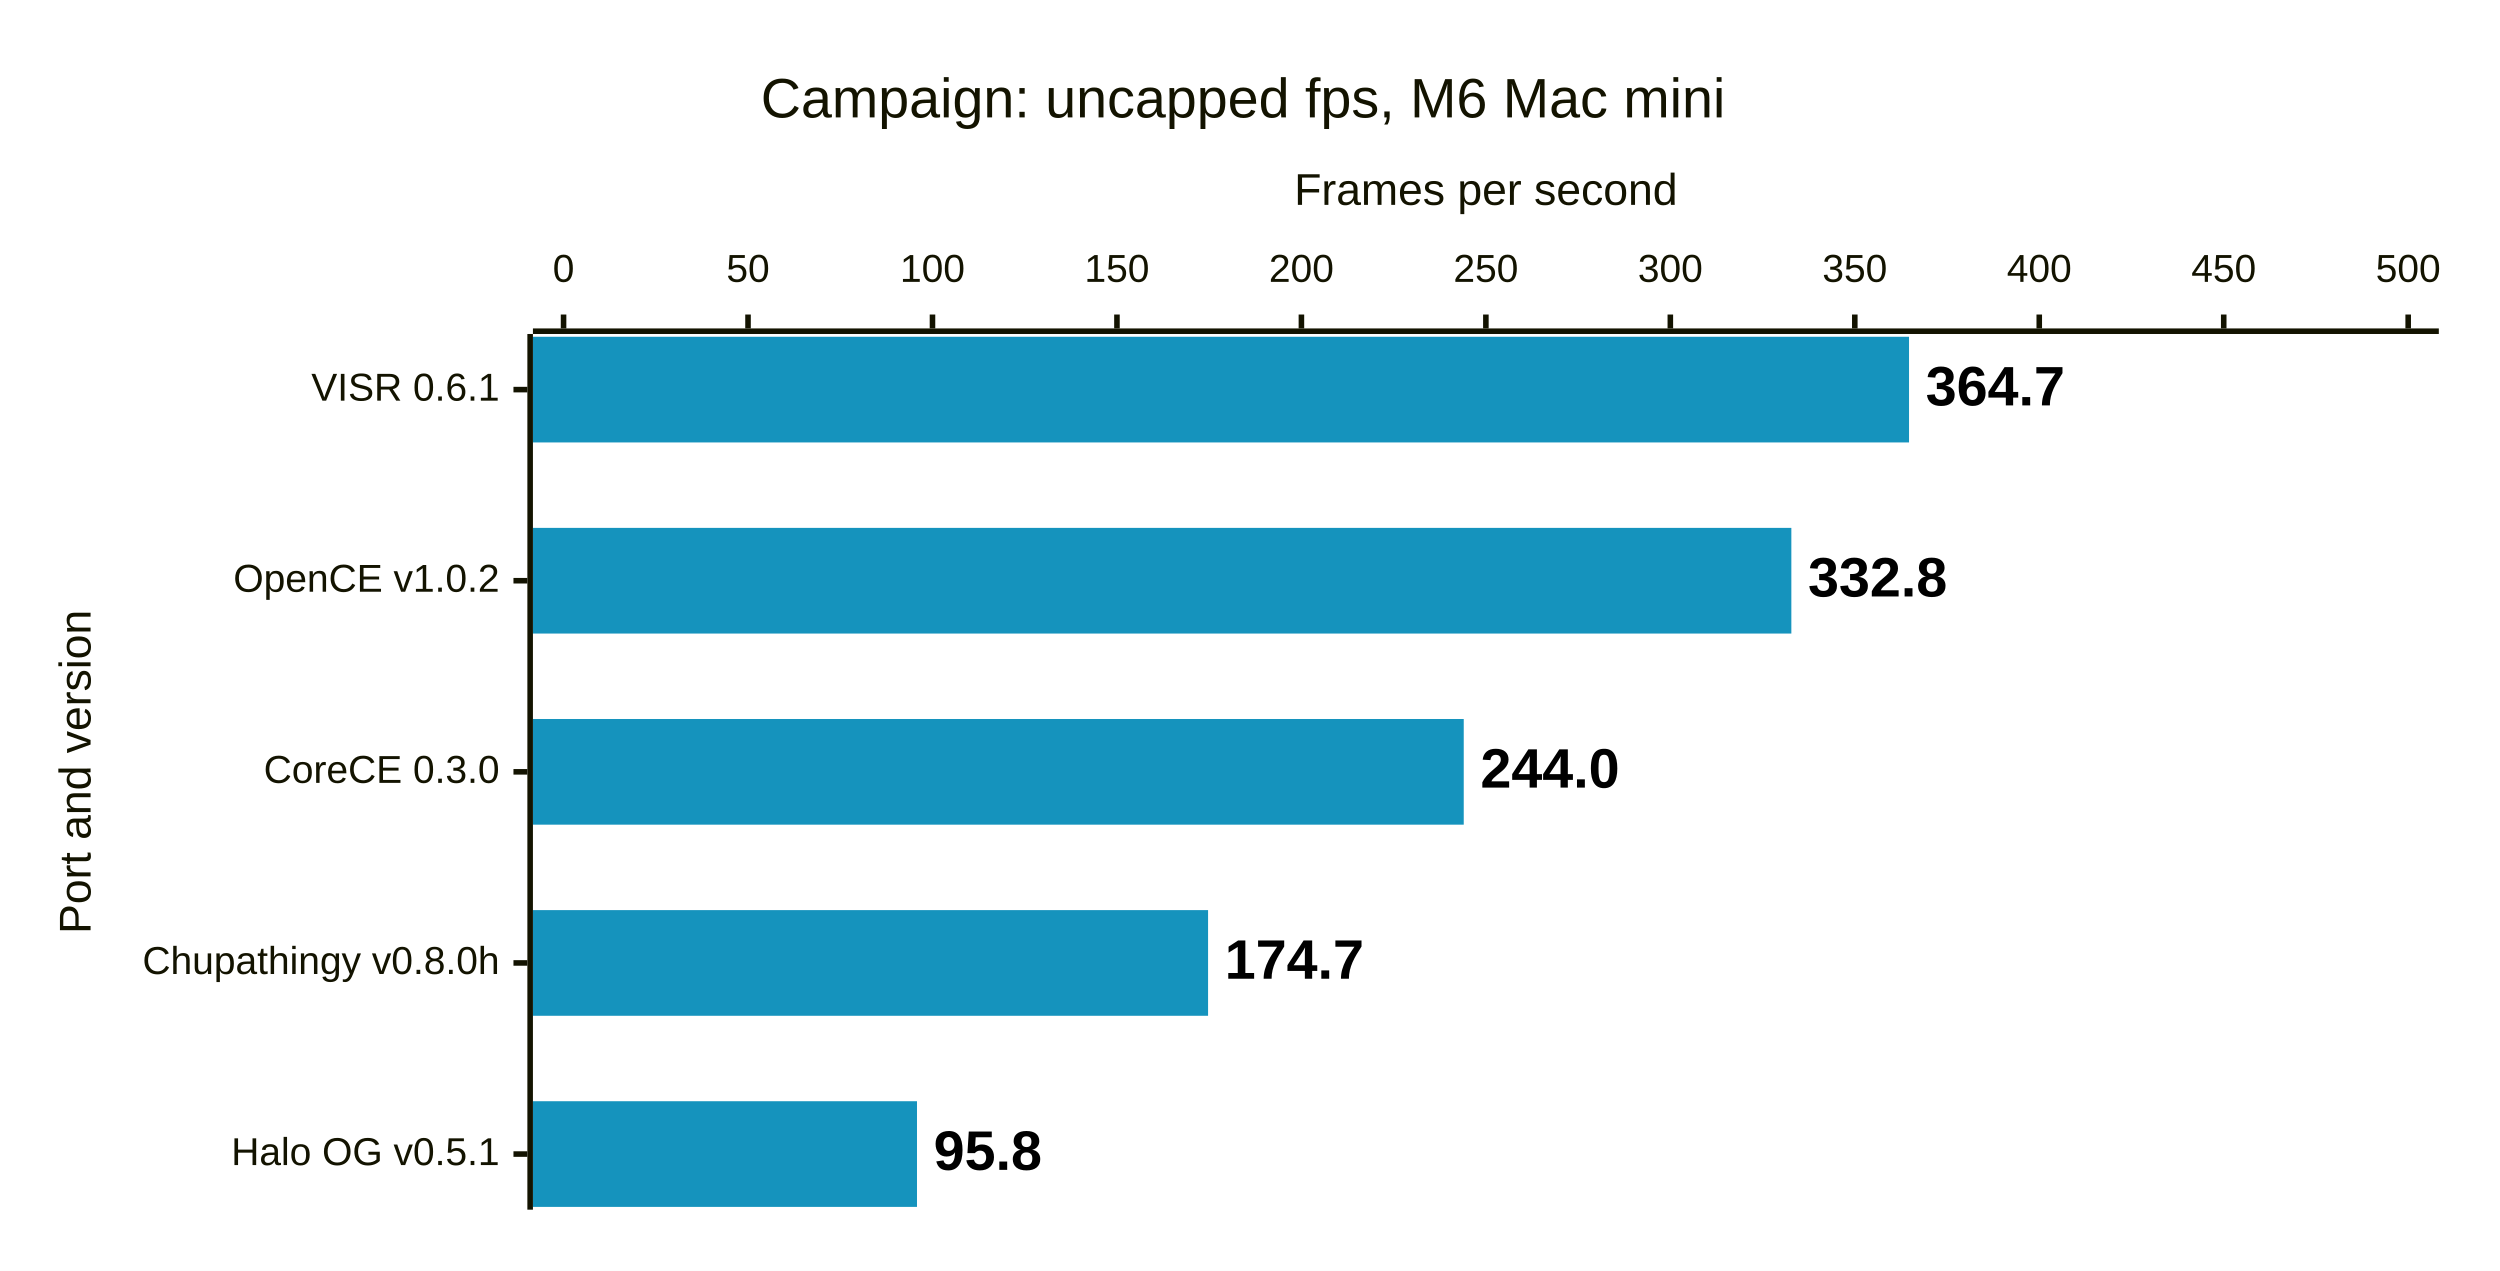
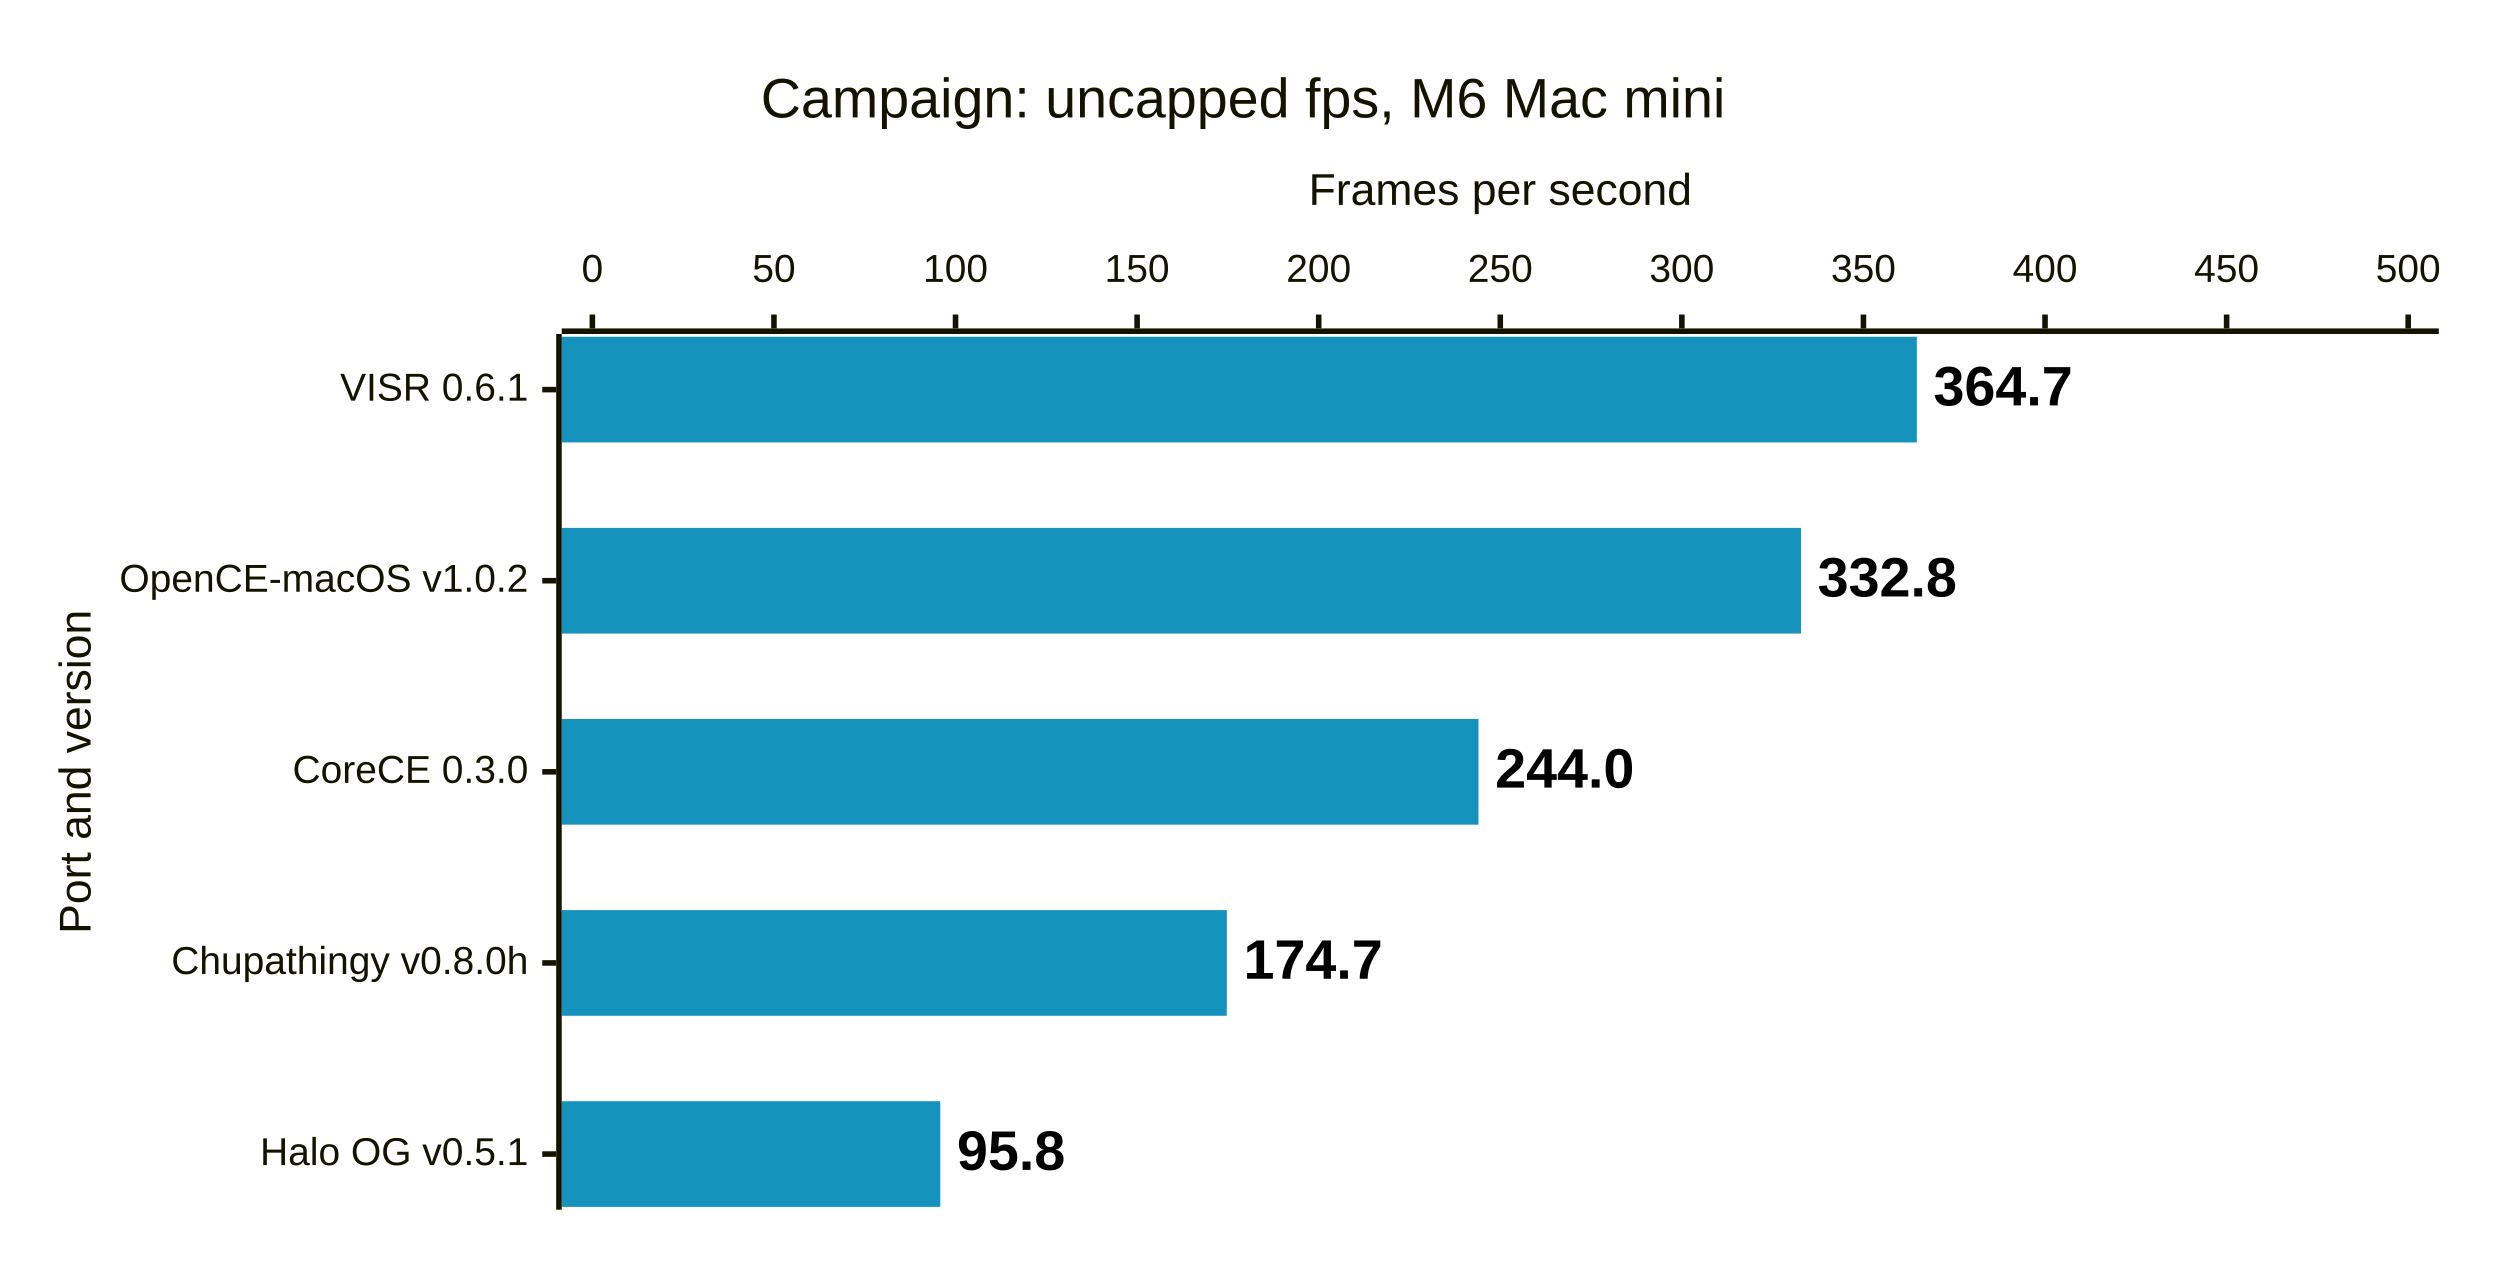
<svg xmlns="http://www.w3.org/2000/svg" id="static" width="100%" style="max-width: 899px;" viewBox="-17 -15 899 457" role="graphics-document document" aria-roledescription="xychart">
  <style>#static{font-family:"trebuchet ms",verdana,arial,sans-serif;font-size:16px;fill:#333;}@keyframes edge-animation-frame{from{stroke-dashoffset:0;}}@keyframes dash{to{stroke-dashoffset:0;}}#static .edge-animation-slow{stroke-dasharray:9,5!important;stroke-dashoffset:900;animation:dash 50s linear infinite;stroke-linecap:round;}#static .edge-animation-fast{stroke-dasharray:9,5!important;stroke-dashoffset:900;animation:dash 20s linear infinite;stroke-linecap:round;}#static .error-icon{fill:#552222;}#static .error-text{fill:#552222;stroke:#552222;}#static .edge-thickness-normal{stroke-width:1px;}#static .edge-thickness-thick{stroke-width:3.5px;}#static .edge-pattern-solid{stroke-dasharray:0;}#static .edge-thickness-invisible{stroke-width:0;fill:none;}#static .edge-pattern-dashed{stroke-dasharray:3;}#static .edge-pattern-dotted{stroke-dasharray:2;}#static .marker{fill:#333333;stroke:#333333;}#static .marker.cross{stroke:#333333;}#static svg{font-family:"trebuchet ms",verdana,arial,sans-serif;font-size:16px;}#static p{margin:0;}#static :root{--mermaid-font-family:"trebuchet ms",verdana,arial,sans-serif;}</style>
  <g />
  <g class="main">
    <rect width="899" height="457" class="background" fill="white" x="-17" y="-15" />
    <g class="chart-title">
      <text x="0" y="0" fill="#131300" font-size="20" dominant-baseline="middle" text-anchor="middle" transform="translate(430, 21.55078) rotate(0)">Campaign: uncapped fps, M6 Mac mini</text>
    </g>
    <g class="plot">
      <g class="bar-plot-0">
-         <rect x="174.641" y="106.102" width="494.847" height="38" fill="#1593bd" stroke="#1593bd" stroke-width="0" />
-         <rect x="174.641" y="174.826" width="452.527" height="38" fill="#1593bd" stroke="#1593bd" stroke-width="0" />
-         <rect x="174.641" y="243.551" width="334.72" height="38" fill="#1593bd" stroke="#1593bd" stroke-width="0" />
-         <rect x="174.641" y="312.275" width="242.782" height="38" fill="#1593bd" stroke="#1593bd" stroke-width="0" />
-         <rect x="174.641" y="381" width="138.109" height="38" fill="#1593bd" stroke="#1593bd" stroke-width="0" />
+         <rect x="185" y="106.102" width="487.291" height="38" fill="#1593bd" stroke="#1593bd" stroke-width="0" />
+         <rect x="185" y="174.826" width="445.632" height="38" fill="#1593bd" stroke="#1593bd" stroke-width="0" />
+         <rect x="185" y="243.551" width="329.664" height="38" fill="#1593bd" stroke="#1593bd" stroke-width="0" />
+         <rect x="185" y="312.275" width="239.163" height="38" fill="#1593bd" stroke="#1593bd" stroke-width="0" />
+         <rect x="185" y="381" width="136.124" height="38" fill="#1593bd" stroke="#1593bd" stroke-width="0" />
      </g>
-       <text x="675.488" y="125.102" dominant-baseline="middle" fill="currentColor" font-size="20" font-weight="600" class="bar-value">364.7</text>
-       <text x="633.167" y="193.826" dominant-baseline="middle" fill="currentColor" font-size="20" font-weight="600" class="bar-value">332.8</text>
-       <text x="515.36" y="262.551" dominant-baseline="middle" fill="currentColor" font-size="20" font-weight="600" class="bar-value">244.0</text>
-       <text x="423.423" y="331.275" dominant-baseline="middle" fill="currentColor" font-size="20" font-weight="600" class="bar-value">174.7</text>
-       <text x="318.75" y="400" dominant-baseline="middle" fill="currentColor" font-size="20" font-weight="600" class="bar-value">95.8</text>
+       <text x="678.291" y="125.102" dominant-baseline="middle" fill="currentColor" font-size="20" font-weight="600" class="bar-value">364.7</text>
+       <text x="636.632" y="193.826" dominant-baseline="middle" fill="currentColor" font-size="20" font-weight="600" class="bar-value">332.8</text>
+       <text x="520.664" y="262.551" dominant-baseline="middle" fill="currentColor" font-size="20" font-weight="600" class="bar-value">244.0</text>
+       <text x="430.163" y="331.275" dominant-baseline="middle" fill="currentColor" font-size="20" font-weight="600" class="bar-value">174.7</text>
+       <text x="327.124" y="400" dominant-baseline="middle" fill="currentColor" font-size="20" font-weight="600" class="bar-value">95.8</text>
    </g>
    <g class="left-axis">
      <g class="axisl-line">
-         <path d="M 173.641,105.102 L 173.641,420" fill="none" stroke="#131300" stroke-width="2" />
+         <path d="M 184,105.102 L 184,420" fill="none" stroke="#131300" stroke-width="2" />
      </g>
      <g class="label">
-         <text x="0" y="0" fill="#131300" font-size="14" dominant-baseline="middle" text-anchor="end" transform="translate(162.6406, 125.1016) rotate(0)">VISR 0.6.1</text>
-         <text x="0" y="0" fill="#131300" font-size="14" dominant-baseline="middle" text-anchor="end" transform="translate(162.6406, 193.8262) rotate(0)">OpenCE v1.0.2</text>
-         <text x="0" y="0" fill="#131300" font-size="14" dominant-baseline="middle" text-anchor="end" transform="translate(162.6406, 262.5508) rotate(0)">CoreCE 0.3.0</text>
-         <text x="0" y="0" fill="#131300" font-size="14" dominant-baseline="middle" text-anchor="end" transform="translate(162.6406, 331.2754) rotate(0)">Chupathingy v0.8.0h</text>
-         <text x="0" y="0" fill="#131300" font-size="14" dominant-baseline="middle" text-anchor="end" transform="translate(162.6406, 400) rotate(0)">Halo OG v0.5.1</text>
+         <text x="0" y="0" fill="#131300" font-size="14" dominant-baseline="middle" text-anchor="end" transform="translate(173, 125.1016) rotate(0)">VISR 0.6.1</text>
+         <text x="0" y="0" fill="#131300" font-size="14" dominant-baseline="middle" text-anchor="end" transform="translate(173, 193.8262) rotate(0)">OpenCE-macOS v1.0.2</text>
+         <text x="0" y="0" fill="#131300" font-size="14" dominant-baseline="middle" text-anchor="end" transform="translate(173, 262.5508) rotate(0)">CoreCE 0.3.0</text>
+         <text x="0" y="0" fill="#131300" font-size="14" dominant-baseline="middle" text-anchor="end" transform="translate(173, 331.2754) rotate(0)">Chupathingy v0.8.0h</text>
+         <text x="0" y="0" fill="#131300" font-size="14" dominant-baseline="middle" text-anchor="end" transform="translate(173, 400) rotate(0)">Halo OG v0.5.1</text>
      </g>
      <g class="ticks">
-         <path d="M 172.641,125.102 L 167.641,125.102" fill="none" stroke="#131300" stroke-width="2" />
-         <path d="M 172.641,193.826 L 167.641,193.826" fill="none" stroke="#131300" stroke-width="2" />
-         <path d="M 172.641,262.551 L 167.641,262.551" fill="none" stroke="#131300" stroke-width="2" />
-         <path d="M 172.641,331.275 L 167.641,331.275" fill="none" stroke="#131300" stroke-width="2" />
-         <path d="M 172.641,400 L 167.641,400" fill="none" stroke="#131300" stroke-width="2" />
+         <path d="M 183,125.102 L 178,125.102" fill="none" stroke="#131300" stroke-width="2" />
+         <path d="M 183,193.826 L 178,193.826" fill="none" stroke="#131300" stroke-width="2" />
+         <path d="M 183,262.551 L 178,262.551" fill="none" stroke="#131300" stroke-width="2" />
+         <path d="M 183,331.275 L 178,331.275" fill="none" stroke="#131300" stroke-width="2" />
+         <path d="M 183,400 L 178,400" fill="none" stroke="#131300" stroke-width="2" />
      </g>
      <g class="title">
        <text x="0" y="0" fill="#131300" font-size="16" dominant-baseline="text-before-edge" text-anchor="middle" transform="translate(5, 262.5508) rotate(270)">Port and version</text>
      </g>
    </g>
    <g class="top-axis">
      <g class="axis-line">
-         <path d="M 174.641,104.102 L 860,104.102" fill="none" stroke="#131300" stroke-width="2" />
+         <path d="M 185,104.102 L 860,104.102" fill="none" stroke="#131300" stroke-width="2" />
      </g>
      <g class="label">
-         <text x="0" y="0" fill="#131300" font-size="14" dominant-baseline="text-before-edge" text-anchor="middle" transform="translate(185.6563, 77.10156) rotate(0)">0</text>
-         <text x="0" y="0" fill="#131300" font-size="14" dominant-baseline="text-before-edge" text-anchor="middle" transform="translate(251.9891, 77.10156) rotate(0)">50</text>
-         <text x="0" y="0" fill="#131300" font-size="14" dominant-baseline="text-before-edge" text-anchor="middle" transform="translate(318.3219, 77.10156) rotate(0)">100</text>
-         <text x="0" y="0" fill="#131300" font-size="14" dominant-baseline="text-before-edge" text-anchor="middle" transform="translate(384.6547, 77.10156) rotate(0)">150</text>
-         <text x="0" y="0" fill="#131300" font-size="14" dominant-baseline="text-before-edge" text-anchor="middle" transform="translate(450.9875, 77.10156) rotate(0)">200</text>
-         <text x="0" y="0" fill="#131300" font-size="14" dominant-baseline="text-before-edge" text-anchor="middle" transform="translate(517.3203, 77.10156) rotate(0)">250</text>
-         <text x="0" y="0" fill="#131300" font-size="14" dominant-baseline="text-before-edge" text-anchor="middle" transform="translate(583.6531, 77.10156) rotate(0)">300</text>
-         <text x="0" y="0" fill="#131300" font-size="14" dominant-baseline="text-before-edge" text-anchor="middle" transform="translate(649.9859, 77.10156) rotate(0)">350</text>
-         <text x="0" y="0" fill="#131300" font-size="14" dominant-baseline="text-before-edge" text-anchor="middle" transform="translate(716.3188, 77.10156) rotate(0)">400</text>
-         <text x="0" y="0" fill="#131300" font-size="14" dominant-baseline="text-before-edge" text-anchor="middle" transform="translate(782.6516, 77.10156) rotate(0)">450</text>
+         <text x="0" y="0" fill="#131300" font-size="14" dominant-baseline="text-before-edge" text-anchor="middle" transform="translate(196.0156, 77.10156) rotate(0)">0</text>
+         <text x="0" y="0" fill="#131300" font-size="14" dominant-baseline="text-before-edge" text-anchor="middle" transform="translate(261.3125, 77.10156) rotate(0)">50</text>
+         <text x="0" y="0" fill="#131300" font-size="14" dominant-baseline="text-before-edge" text-anchor="middle" transform="translate(326.6094, 77.10156) rotate(0)">100</text>
+         <text x="0" y="0" fill="#131300" font-size="14" dominant-baseline="text-before-edge" text-anchor="middle" transform="translate(391.9063, 77.10156) rotate(0)">150</text>
+         <text x="0" y="0" fill="#131300" font-size="14" dominant-baseline="text-before-edge" text-anchor="middle" transform="translate(457.2031, 77.10156) rotate(0)">200</text>
+         <text x="0" y="0" fill="#131300" font-size="14" dominant-baseline="text-before-edge" text-anchor="middle" transform="translate(522.5, 77.10156) rotate(0)">250</text>
+         <text x="0" y="0" fill="#131300" font-size="14" dominant-baseline="text-before-edge" text-anchor="middle" transform="translate(587.7969, 77.10156) rotate(0)">300</text>
+         <text x="0" y="0" fill="#131300" font-size="14" dominant-baseline="text-before-edge" text-anchor="middle" transform="translate(653.0938, 77.10156) rotate(0)">350</text>
+         <text x="0" y="0" fill="#131300" font-size="14" dominant-baseline="text-before-edge" text-anchor="middle" transform="translate(718.3906, 77.10156) rotate(0)">400</text>
+         <text x="0" y="0" fill="#131300" font-size="14" dominant-baseline="text-before-edge" text-anchor="middle" transform="translate(783.6875, 77.10156) rotate(0)">450</text>
        <text x="0" y="0" fill="#131300" font-size="14" dominant-baseline="text-before-edge" text-anchor="middle" transform="translate(848.9844, 77.10156) rotate(0)">500</text>
      </g>
      <g class="ticks">
-         <path d="M 185.656,103.102 L 185.656,98.102" fill="none" stroke="#131300" stroke-width="2" />
-         <path d="M 251.989,103.102 L 251.989,98.102" fill="none" stroke="#131300" stroke-width="2" />
-         <path d="M 318.322,103.102 L 318.322,98.102" fill="none" stroke="#131300" stroke-width="2" />
-         <path d="M 384.655,103.102 L 384.655,98.102" fill="none" stroke="#131300" stroke-width="2" />
-         <path d="M 450.988,103.102 L 450.988,98.102" fill="none" stroke="#131300" stroke-width="2" />
-         <path d="M 517.32,103.102 L 517.32,98.102" fill="none" stroke="#131300" stroke-width="2" />
-         <path d="M 583.653,103.102 L 583.653,98.102" fill="none" stroke="#131300" stroke-width="2" />
-         <path d="M 649.986,103.102 L 649.986,98.102" fill="none" stroke="#131300" stroke-width="2" />
-         <path d="M 716.319,103.102 L 716.319,98.102" fill="none" stroke="#131300" stroke-width="2" />
-         <path d="M 782.652,103.102 L 782.652,98.102" fill="none" stroke="#131300" stroke-width="2" />
+         <path d="M 196.016,103.102 L 196.016,98.102" fill="none" stroke="#131300" stroke-width="2" />
+         <path d="M 261.313,103.102 L 261.313,98.102" fill="none" stroke="#131300" stroke-width="2" />
+         <path d="M 326.609,103.102 L 326.609,98.102" fill="none" stroke="#131300" stroke-width="2" />
+         <path d="M 391.906,103.102 L 391.906,98.102" fill="none" stroke="#131300" stroke-width="2" />
+         <path d="M 457.203,103.102 L 457.203,98.102" fill="none" stroke="#131300" stroke-width="2" />
+         <path d="M 522.5,103.102 L 522.5,98.102" fill="none" stroke="#131300" stroke-width="2" />
+         <path d="M 587.797,103.102 L 587.797,98.102" fill="none" stroke="#131300" stroke-width="2" />
+         <path d="M 653.094,103.102 L 653.094,98.102" fill="none" stroke="#131300" stroke-width="2" />
+         <path d="M 718.391,103.102 L 718.391,98.102" fill="none" stroke="#131300" stroke-width="2" />
+         <path d="M 783.688,103.102 L 783.688,98.102" fill="none" stroke="#131300" stroke-width="2" />
        <path d="M 848.984,103.102 L 848.984,98.102" fill="none" stroke="#131300" stroke-width="2" />
      </g>
      <g class="title">
-         <text x="0" y="0" fill="#131300" font-size="16" dominant-baseline="text-before-edge" text-anchor="middle" transform="translate(517.3203, 48.10156) rotate(0)">Frames per second</text>
+         <text x="0" y="0" fill="#131300" font-size="16" dominant-baseline="text-before-edge" text-anchor="middle" transform="translate(522.5, 48.10156) rotate(0)">Frames per second</text>
      </g>
    </g>
  </g>
  <g class="mermaid-tmp-group" />
</svg>
